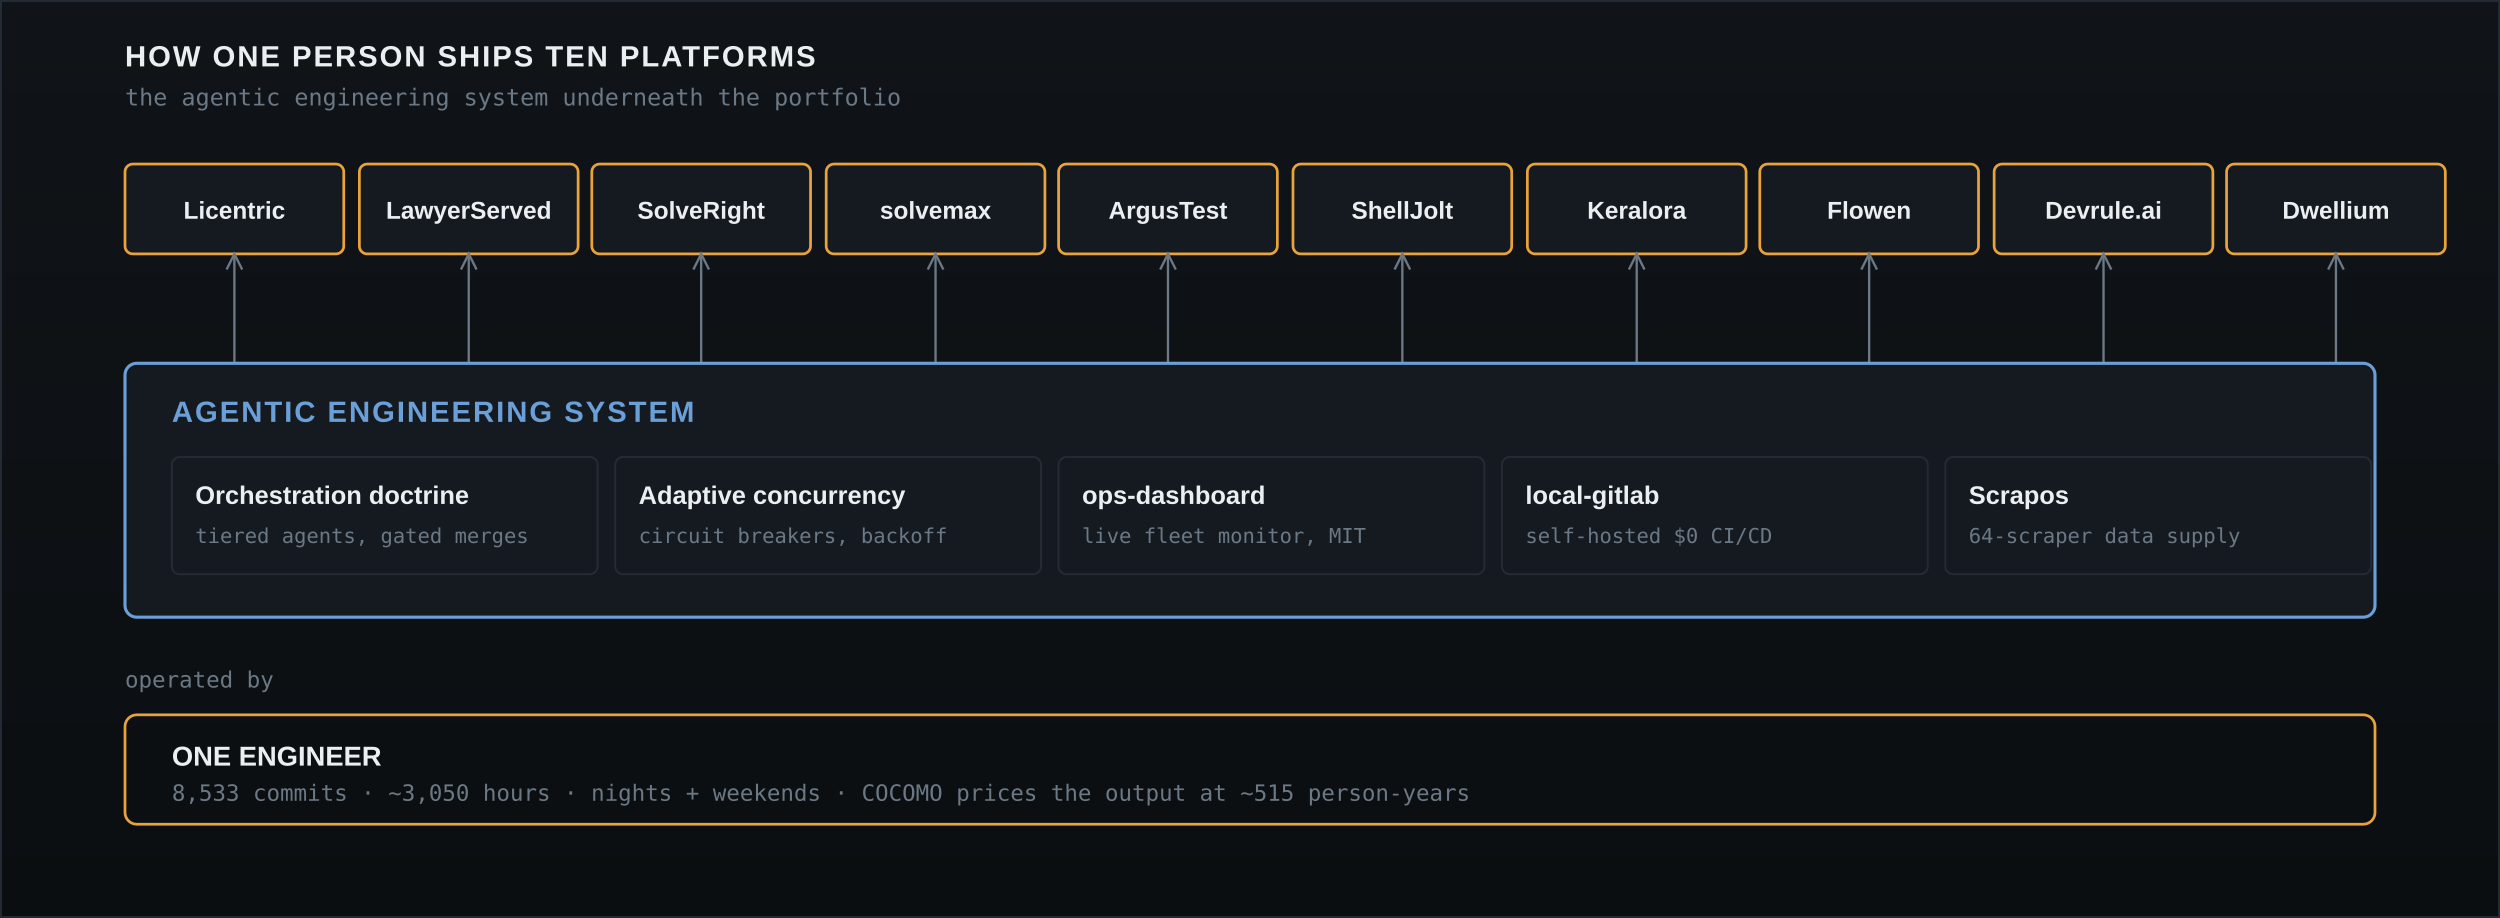
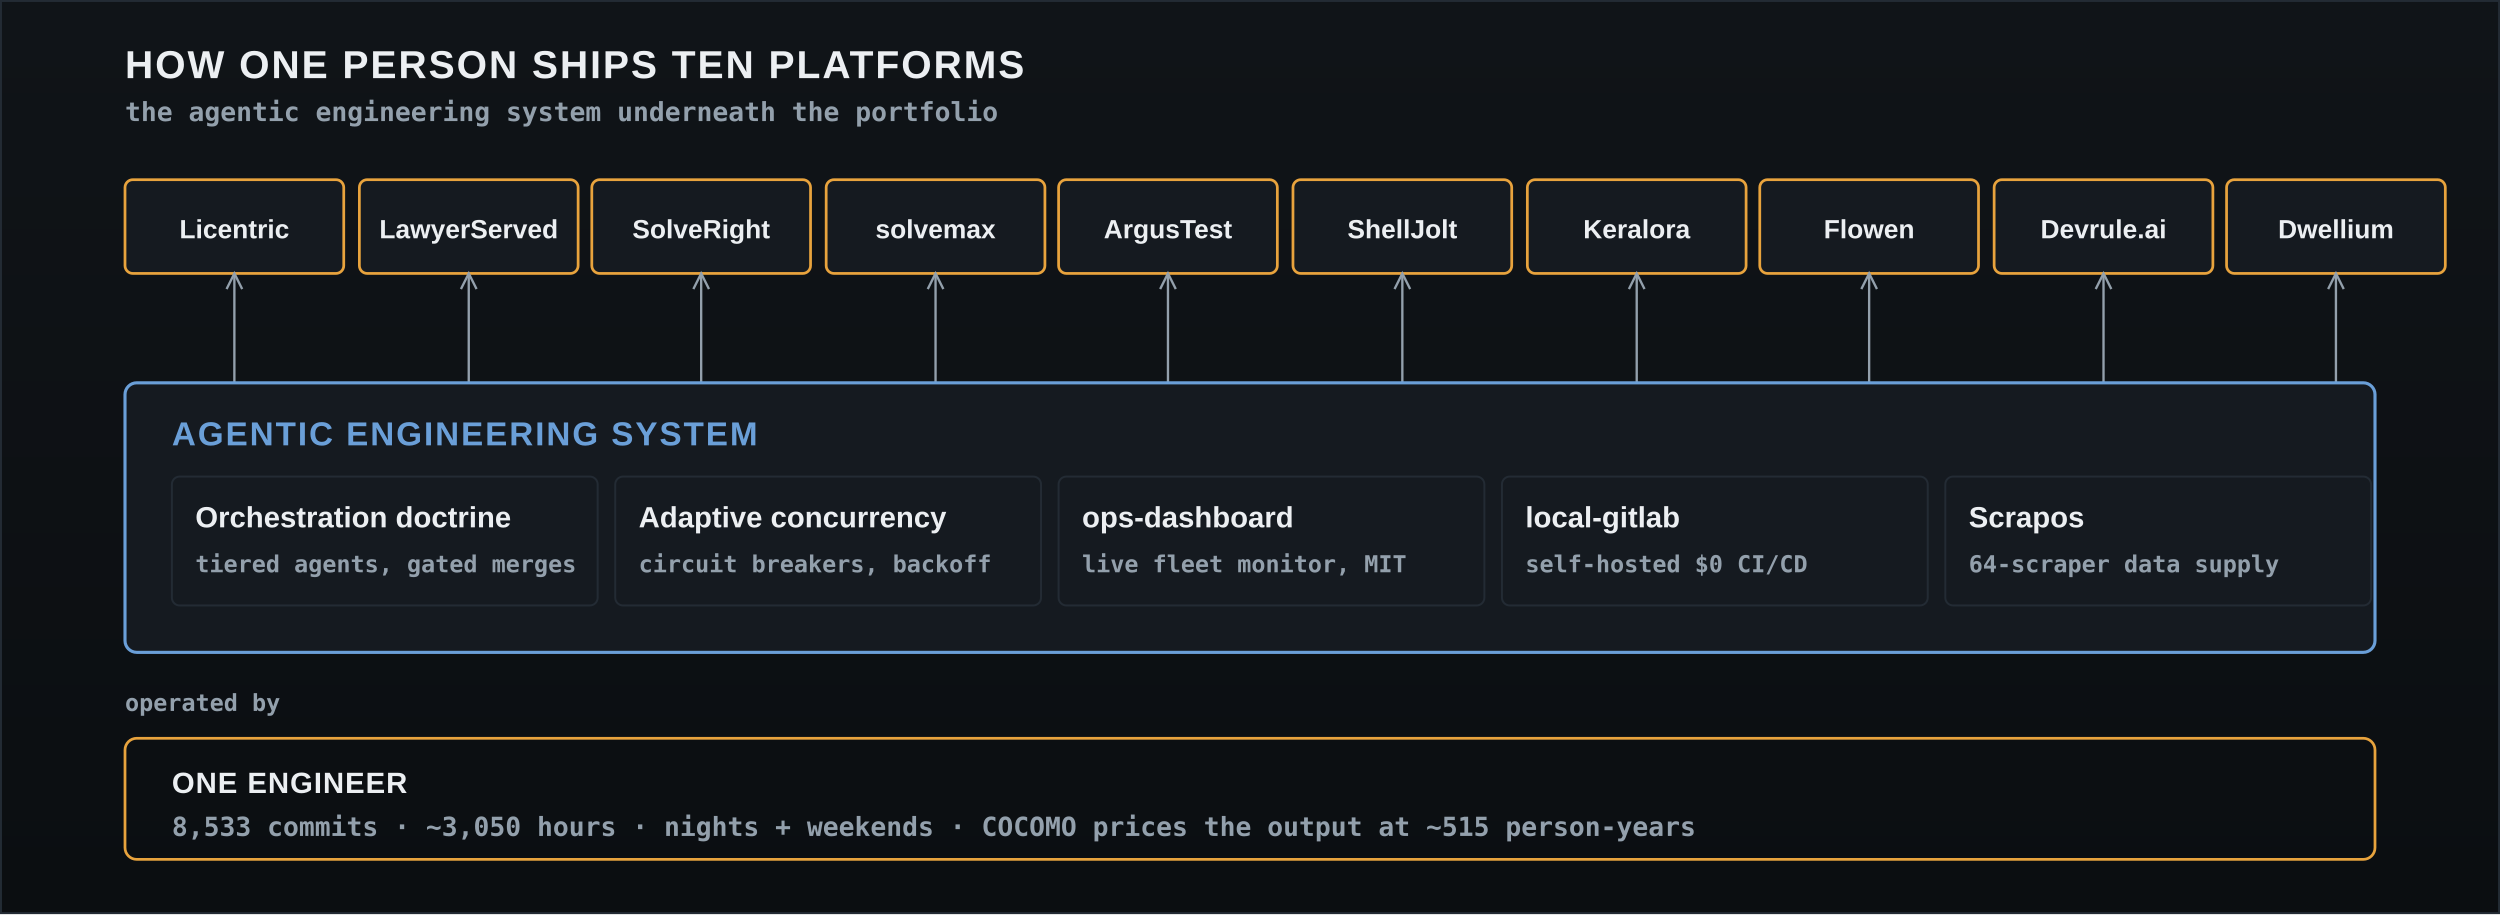
- <svg xmlns="http://www.w3.org/2000/svg" width="1280" height="470" viewBox="0 0 1280 470" role="img" aria-label="Diagram: an agentic engineering system of orchestration, concurrency control, monitoring, CI and data supply drives ten production platforms">
+ <svg xmlns="http://www.w3.org/2000/svg" width="1280" height="468" viewBox="0 0 1280 468" role="img" aria-label="Diagram: one engineer operates an agentic engineering system of orchestration doctrine, adaptive concurrency, live fleet monitoring, self-hosted CI and data supply, which ships ten production platforms. 8,533 commits, about 3,050 hours, COCOMO-priced at about 515 person-years.">
  <defs>
    <linearGradient id="g" x1="0" y1="0" x2="0" y2="1">
      <stop offset="0" stop-color="#101418" />
      <stop offset="1" stop-color="#0b0e11" />
    </linearGradient>
  </defs>
-   <rect width="1280" height="470" fill="url(#g)" />
-   <rect x="0.5" y="0.5" width="1279" height="469" fill="none" stroke="#232b34" />
-   <text x="64" y="34" font-family="Avenir Next, Helvetica Neue, Arial, sans-serif" font-size="15" font-weight="600" letter-spacing="1" fill="#eceff2">HOW ONE PERSON SHIPS TEN PLATFORMS</text>
-   <text x="64" y="54" font-family="SF Mono, Menlo, Consolas, monospace" font-size="12" fill="#6b7885">the agentic engineering system underneath the portfolio</text>
-   <rect x="64" y="84" width="112" height="46" rx="4" fill="#151a20" stroke="#e8a33d" stroke-width="1.4" />
-   <text x="120" y="112" font-family="Avenir Next, Helvetica Neue, Arial, sans-serif" font-size="12.5" font-weight="600" fill="#eceff2" text-anchor="middle">Licentric</text>
-   <rect x="184" y="84" width="112" height="46" rx="4" fill="#151a20" stroke="#e8a33d" stroke-width="1.4" />
-   <text x="240" y="112" font-family="Avenir Next, Helvetica Neue, Arial, sans-serif" font-size="12.5" font-weight="600" fill="#eceff2" text-anchor="middle">LawyerServed</text>
-   <rect x="303" y="84" width="112" height="46" rx="4" fill="#151a20" stroke="#e8a33d" stroke-width="1.4" />
-   <text x="359" y="112" font-family="Avenir Next, Helvetica Neue, Arial, sans-serif" font-size="12.5" font-weight="600" fill="#eceff2" text-anchor="middle">SolveRight</text>
-   <rect x="423" y="84" width="112" height="46" rx="4" fill="#151a20" stroke="#e8a33d" stroke-width="1.4" />
-   <text x="479" y="112" font-family="Avenir Next, Helvetica Neue, Arial, sans-serif" font-size="12.5" font-weight="600" fill="#eceff2" text-anchor="middle">solvemax</text>
-   <rect x="542" y="84" width="112" height="46" rx="4" fill="#151a20" stroke="#e8a33d" stroke-width="1.4" />
-   <text x="598" y="112" font-family="Avenir Next, Helvetica Neue, Arial, sans-serif" font-size="12.5" font-weight="600" fill="#eceff2" text-anchor="middle">ArgusTest</text>
-   <rect x="662" y="84" width="112" height="46" rx="4" fill="#151a20" stroke="#e8a33d" stroke-width="1.4" />
-   <text x="718" y="112" font-family="Avenir Next, Helvetica Neue, Arial, sans-serif" font-size="12.5" font-weight="600" fill="#eceff2" text-anchor="middle">ShellJolt</text>
-   <rect x="782" y="84" width="112" height="46" rx="4" fill="#151a20" stroke="#e8a33d" stroke-width="1.4" />
-   <text x="838" y="112" font-family="Avenir Next, Helvetica Neue, Arial, sans-serif" font-size="12.5" font-weight="600" fill="#eceff2" text-anchor="middle">Keralora</text>
-   <rect x="901" y="84" width="112" height="46" rx="4" fill="#151a20" stroke="#e8a33d" stroke-width="1.4" />
-   <text x="957" y="112" font-family="Avenir Next, Helvetica Neue, Arial, sans-serif" font-size="12.5" font-weight="600" fill="#eceff2" text-anchor="middle">Flowen</text>
-   <rect x="1021" y="84" width="112" height="46" rx="4" fill="#151a20" stroke="#e8a33d" stroke-width="1.4" />
-   <text x="1077" y="112" font-family="Avenir Next, Helvetica Neue, Arial, sans-serif" font-size="12.5" font-weight="600" fill="#eceff2" text-anchor="middle">Devrule.ai</text>
-   <rect x="1140" y="84" width="112" height="46" rx="4" fill="#151a20" stroke="#e8a33d" stroke-width="1.4" />
-   <text x="1196" y="112" font-family="Avenir Next, Helvetica Neue, Arial, sans-serif" font-size="12.5" font-weight="600" fill="#eceff2" text-anchor="middle">Dwellium</text>
-   <line x1="120" y1="186" x2="120" y2="130" stroke="#6b7885" stroke-width="1.2" marker-end="none" />
-   <path d="M 116 138 L 120 130 L 124 138" fill="none" stroke="#6b7885" stroke-width="1.2" />
-   <line x1="240" y1="186" x2="240" y2="130" stroke="#6b7885" stroke-width="1.2" marker-end="none" />
-   <path d="M 236 138 L 240 130 L 244 138" fill="none" stroke="#6b7885" stroke-width="1.2" />
-   <line x1="359" y1="186" x2="359" y2="130" stroke="#6b7885" stroke-width="1.2" marker-end="none" />
-   <path d="M 355 138 L 359 130 L 363 138" fill="none" stroke="#6b7885" stroke-width="1.2" />
-   <line x1="479" y1="186" x2="479" y2="130" stroke="#6b7885" stroke-width="1.2" marker-end="none" />
-   <path d="M 475 138 L 479 130 L 483 138" fill="none" stroke="#6b7885" stroke-width="1.2" />
-   <line x1="598" y1="186" x2="598" y2="130" stroke="#6b7885" stroke-width="1.2" marker-end="none" />
-   <path d="M 594 138 L 598 130 L 602 138" fill="none" stroke="#6b7885" stroke-width="1.2" />
-   <line x1="718" y1="186" x2="718" y2="130" stroke="#6b7885" stroke-width="1.2" marker-end="none" />
-   <path d="M 714 138 L 718 130 L 722 138" fill="none" stroke="#6b7885" stroke-width="1.2" />
-   <line x1="838" y1="186" x2="838" y2="130" stroke="#6b7885" stroke-width="1.2" marker-end="none" />
-   <path d="M 834 138 L 838 130 L 842 138" fill="none" stroke="#6b7885" stroke-width="1.2" />
-   <line x1="957" y1="186" x2="957" y2="130" stroke="#6b7885" stroke-width="1.2" marker-end="none" />
-   <path d="M 953 138 L 957 130 L 961 138" fill="none" stroke="#6b7885" stroke-width="1.2" />
-   <line x1="1077" y1="186" x2="1077" y2="130" stroke="#6b7885" stroke-width="1.2" marker-end="none" />
-   <path d="M 1073 138 L 1077 130 L 1081 138" fill="none" stroke="#6b7885" stroke-width="1.2" />
-   <line x1="1196" y1="186" x2="1196" y2="130" stroke="#6b7885" stroke-width="1.2" marker-end="none" />
-   <path d="M 1192 138 L 1196 130 L 1200 138" fill="none" stroke="#6b7885" stroke-width="1.2" />
-   <rect x="64" y="186" width="1152" height="130" rx="6" fill="#151a20" stroke="#6a9fd8" stroke-width="1.6" />
-   <text x="88" y="216" font-family="Avenir Next, Helvetica Neue, Arial, sans-serif" font-size="15" font-weight="700" letter-spacing="1" fill="#6a9fd8">AGENTIC ENGINEERING SYSTEM</text>
-   <rect x="88" y="234" width="218" height="60" rx="4" fill="none" stroke="#232b34" />
-   <text x="100" y="258" font-family="Avenir Next, Helvetica Neue, Arial, sans-serif" font-size="13" font-weight="600" fill="#eceff2">Orchestration doctrine</text>
-   <text x="100" y="278" font-family="SF Mono, Menlo, Consolas, monospace" font-size="10.5" fill="#6b7885">tiered agents, gated merges</text>
-   <rect x="315" y="234" width="218" height="60" rx="4" fill="none" stroke="#232b34" />
-   <text x="327" y="258" font-family="Avenir Next, Helvetica Neue, Arial, sans-serif" font-size="13" font-weight="600" fill="#eceff2">Adaptive concurrency</text>
-   <text x="327" y="278" font-family="SF Mono, Menlo, Consolas, monospace" font-size="10.5" fill="#6b7885">circuit breakers, backoff</text>
-   <rect x="542" y="234" width="218" height="60" rx="4" fill="none" stroke="#232b34" />
-   <text x="554" y="258" font-family="Avenir Next, Helvetica Neue, Arial, sans-serif" font-size="13" font-weight="600" fill="#eceff2">ops-dashboard</text>
-   <text x="554" y="278" font-family="SF Mono, Menlo, Consolas, monospace" font-size="10.5" fill="#6b7885">live fleet monitor, MIT</text>
-   <rect x="769" y="234" width="218" height="60" rx="4" fill="none" stroke="#232b34" />
-   <text x="781" y="258" font-family="Avenir Next, Helvetica Neue, Arial, sans-serif" font-size="13" font-weight="600" fill="#eceff2">local-gitlab</text>
-   <text x="781" y="278" font-family="SF Mono, Menlo, Consolas, monospace" font-size="10.5" fill="#6b7885">self-hosted $0 CI/CD</text>
-   <rect x="996" y="234" width="218" height="60" rx="4" fill="none" stroke="#232b34" />
-   <text x="1008" y="258" font-family="Avenir Next, Helvetica Neue, Arial, sans-serif" font-size="13" font-weight="600" fill="#eceff2">Scrapos</text>
-   <text x="1008" y="278" font-family="SF Mono, Menlo, Consolas, monospace" font-size="10.5" fill="#6b7885">64-scraper data supply</text>
-   <text x="64" y="352" font-family="SF Mono, Menlo, Consolas, monospace" font-size="11.5" fill="#6b7885">operated by</text>
-   <rect x="64" y="366" width="1152" height="56" rx="6" fill="none" stroke="#e8a33d" stroke-width="1.4" />
-   <text x="88" y="392" font-family="Avenir Next, Helvetica Neue, Arial, sans-serif" font-size="14" font-weight="700" fill="#eceff2">ONE ENGINEER</text>
-   <text x="88" y="410" font-family="SF Mono, Menlo, Consolas, monospace" font-size="11.5" fill="#6b7885">8,533 commits · ~3,050 hours · nights + weekends · COCOMO prices the output at ~515 person-years</text>
+   <rect width="1280" height="468" fill="url(#g)" />
+   <rect x="0.5" y="0.5" width="1279" height="467" fill="none" stroke="#232b34" />
+   <text x="64" y="40" font-family="Avenir Next, Helvetica Neue, Arial, sans-serif" font-size="20" font-weight="700" letter-spacing="1" fill="#eceff2">HOW ONE PERSON SHIPS TEN PLATFORMS</text>
+   <text x="64" y="62" font-family="SF Mono, Menlo, Consolas, monospace" font-size="13.5" font-weight="600" fill="#93a0ac">the agentic engineering system underneath the portfolio</text>
+   <rect x="64" y="92" width="112" height="48" rx="4" fill="#151a20" stroke="#e8a33d" stroke-width="1.4" />
+   <text x="120" y="122" font-family="Avenir Next, Helvetica Neue, Arial, sans-serif" font-size="13.5" font-weight="600" fill="#eceff2" text-anchor="middle">Licentric</text>
+   <rect x="184" y="92" width="112" height="48" rx="4" fill="#151a20" stroke="#e8a33d" stroke-width="1.4" />
+   <text x="240" y="122" font-family="Avenir Next, Helvetica Neue, Arial, sans-serif" font-size="13.5" font-weight="600" fill="#eceff2" text-anchor="middle">LawyerServed</text>
+   <rect x="303" y="92" width="112" height="48" rx="4" fill="#151a20" stroke="#e8a33d" stroke-width="1.4" />
+   <text x="359" y="122" font-family="Avenir Next, Helvetica Neue, Arial, sans-serif" font-size="13.5" font-weight="600" fill="#eceff2" text-anchor="middle">SolveRight</text>
+   <rect x="423" y="92" width="112" height="48" rx="4" fill="#151a20" stroke="#e8a33d" stroke-width="1.4" />
+   <text x="479" y="122" font-family="Avenir Next, Helvetica Neue, Arial, sans-serif" font-size="13.5" font-weight="600" fill="#eceff2" text-anchor="middle">solvemax</text>
+   <rect x="542" y="92" width="112" height="48" rx="4" fill="#151a20" stroke="#e8a33d" stroke-width="1.4" />
+   <text x="598" y="122" font-family="Avenir Next, Helvetica Neue, Arial, sans-serif" font-size="13.5" font-weight="600" fill="#eceff2" text-anchor="middle">ArgusTest</text>
+   <rect x="662" y="92" width="112" height="48" rx="4" fill="#151a20" stroke="#e8a33d" stroke-width="1.4" />
+   <text x="718" y="122" font-family="Avenir Next, Helvetica Neue, Arial, sans-serif" font-size="13.5" font-weight="600" fill="#eceff2" text-anchor="middle">ShellJolt</text>
+   <rect x="782" y="92" width="112" height="48" rx="4" fill="#151a20" stroke="#e8a33d" stroke-width="1.4" />
+   <text x="838" y="122" font-family="Avenir Next, Helvetica Neue, Arial, sans-serif" font-size="13.5" font-weight="600" fill="#eceff2" text-anchor="middle">Keralora</text>
+   <rect x="901" y="92" width="112" height="48" rx="4" fill="#151a20" stroke="#e8a33d" stroke-width="1.4" />
+   <text x="957" y="122" font-family="Avenir Next, Helvetica Neue, Arial, sans-serif" font-size="13.5" font-weight="600" fill="#eceff2" text-anchor="middle">Flowen</text>
+   <rect x="1021" y="92" width="112" height="48" rx="4" fill="#151a20" stroke="#e8a33d" stroke-width="1.4" />
+   <text x="1077" y="122" font-family="Avenir Next, Helvetica Neue, Arial, sans-serif" font-size="13.5" font-weight="600" fill="#eceff2" text-anchor="middle">Devrule.ai</text>
+   <rect x="1140" y="92" width="112" height="48" rx="4" fill="#151a20" stroke="#e8a33d" stroke-width="1.4" />
+   <text x="1196" y="122" font-family="Avenir Next, Helvetica Neue, Arial, sans-serif" font-size="13.5" font-weight="600" fill="#eceff2" text-anchor="middle">Dwellium</text>
+   <line x1="120" y1="196" x2="120" y2="140" stroke="#93a0ac" stroke-width="1.2" />
+   <path d="M 116 148 L 120 140 L 124 148" fill="none" stroke="#93a0ac" stroke-width="1.2" />
+   <line x1="240" y1="196" x2="240" y2="140" stroke="#93a0ac" stroke-width="1.2" />
+   <path d="M 236 148 L 240 140 L 244 148" fill="none" stroke="#93a0ac" stroke-width="1.2" />
+   <line x1="359" y1="196" x2="359" y2="140" stroke="#93a0ac" stroke-width="1.2" />
+   <path d="M 355 148 L 359 140 L 363 148" fill="none" stroke="#93a0ac" stroke-width="1.2" />
+   <line x1="479" y1="196" x2="479" y2="140" stroke="#93a0ac" stroke-width="1.2" />
+   <path d="M 475 148 L 479 140 L 483 148" fill="none" stroke="#93a0ac" stroke-width="1.2" />
+   <line x1="598" y1="196" x2="598" y2="140" stroke="#93a0ac" stroke-width="1.2" />
+   <path d="M 594 148 L 598 140 L 602 148" fill="none" stroke="#93a0ac" stroke-width="1.2" />
+   <line x1="718" y1="196" x2="718" y2="140" stroke="#93a0ac" stroke-width="1.2" />
+   <path d="M 714 148 L 718 140 L 722 148" fill="none" stroke="#93a0ac" stroke-width="1.2" />
+   <line x1="838" y1="196" x2="838" y2="140" stroke="#93a0ac" stroke-width="1.2" />
+   <path d="M 834 148 L 838 140 L 842 148" fill="none" stroke="#93a0ac" stroke-width="1.2" />
+   <line x1="957" y1="196" x2="957" y2="140" stroke="#93a0ac" stroke-width="1.2" />
+   <path d="M 953 148 L 957 140 L 961 148" fill="none" stroke="#93a0ac" stroke-width="1.2" />
+   <line x1="1077" y1="196" x2="1077" y2="140" stroke="#93a0ac" stroke-width="1.2" />
+   <path d="M 1073 148 L 1077 140 L 1081 148" fill="none" stroke="#93a0ac" stroke-width="1.2" />
+   <line x1="1196" y1="196" x2="1196" y2="140" stroke="#93a0ac" stroke-width="1.2" />
+   <path d="M 1192 148 L 1196 140 L 1200 148" fill="none" stroke="#93a0ac" stroke-width="1.2" />
+   <rect x="64" y="196" width="1152" height="138" rx="6" fill="#151a20" stroke="#6a9fd8" stroke-width="1.6" />
+   <text x="88" y="228" font-family="Avenir Next, Helvetica Neue, Arial, sans-serif" font-size="17" font-weight="700" letter-spacing="1" fill="#6a9fd8">AGENTIC ENGINEERING SYSTEM</text>
+   <rect x="88" y="244" width="218" height="66" rx="4" fill="none" stroke="#232b34" />
+   <text x="100" y="270" font-family="Avenir Next, Helvetica Neue, Arial, sans-serif" font-size="15" font-weight="600" fill="#eceff2">Orchestration doctrine</text>
+   <text x="100" y="293" font-family="SF Mono, Menlo, Consolas, monospace" font-size="12" font-weight="600" fill="#93a0ac">tiered agents, gated merges</text>
+   <rect x="315" y="244" width="218" height="66" rx="4" fill="none" stroke="#232b34" />
+   <text x="327" y="270" font-family="Avenir Next, Helvetica Neue, Arial, sans-serif" font-size="15" font-weight="600" fill="#eceff2">Adaptive concurrency</text>
+   <text x="327" y="293" font-family="SF Mono, Menlo, Consolas, monospace" font-size="12" font-weight="600" fill="#93a0ac">circuit breakers, backoff</text>
+   <rect x="542" y="244" width="218" height="66" rx="4" fill="none" stroke="#232b34" />
+   <text x="554" y="270" font-family="Avenir Next, Helvetica Neue, Arial, sans-serif" font-size="15" font-weight="600" fill="#eceff2">ops-dashboard</text>
+   <text x="554" y="293" font-family="SF Mono, Menlo, Consolas, monospace" font-size="12" font-weight="600" fill="#93a0ac">live fleet monitor, MIT</text>
+   <rect x="769" y="244" width="218" height="66" rx="4" fill="none" stroke="#232b34" />
+   <text x="781" y="270" font-family="Avenir Next, Helvetica Neue, Arial, sans-serif" font-size="15" font-weight="600" fill="#eceff2">local-gitlab</text>
+   <text x="781" y="293" font-family="SF Mono, Menlo, Consolas, monospace" font-size="12" font-weight="600" fill="#93a0ac">self-hosted $0 CI/CD</text>
+   <rect x="996" y="244" width="218" height="66" rx="4" fill="none" stroke="#232b34" />
+   <text x="1008" y="270" font-family="Avenir Next, Helvetica Neue, Arial, sans-serif" font-size="15" font-weight="600" fill="#eceff2">Scrapos</text>
+   <text x="1008" y="293" font-family="SF Mono, Menlo, Consolas, monospace" font-size="12" font-weight="600" fill="#93a0ac">64-scraper data supply</text>
+   <text x="64" y="364" font-family="SF Mono, Menlo, Consolas, monospace" font-size="12" font-weight="600" fill="#93a0ac">operated by</text>
+   <rect x="64" y="378" width="1152" height="62" rx="6" fill="none" stroke="#e8a33d" stroke-width="1.4" />
+   <text x="88" y="406" font-family="Avenir Next, Helvetica Neue, Arial, sans-serif" font-size="15" font-weight="700" letter-spacing="0.5" fill="#eceff2">ONE ENGINEER</text>
+   <text x="88" y="428" font-family="SF Mono, Menlo, Consolas, monospace" font-size="13.5" font-weight="600" fill="#93a0ac">8,533 commits · ~3,050 hours · nights + weekends · COCOMO prices the output at ~515 person-years</text>
</svg>
